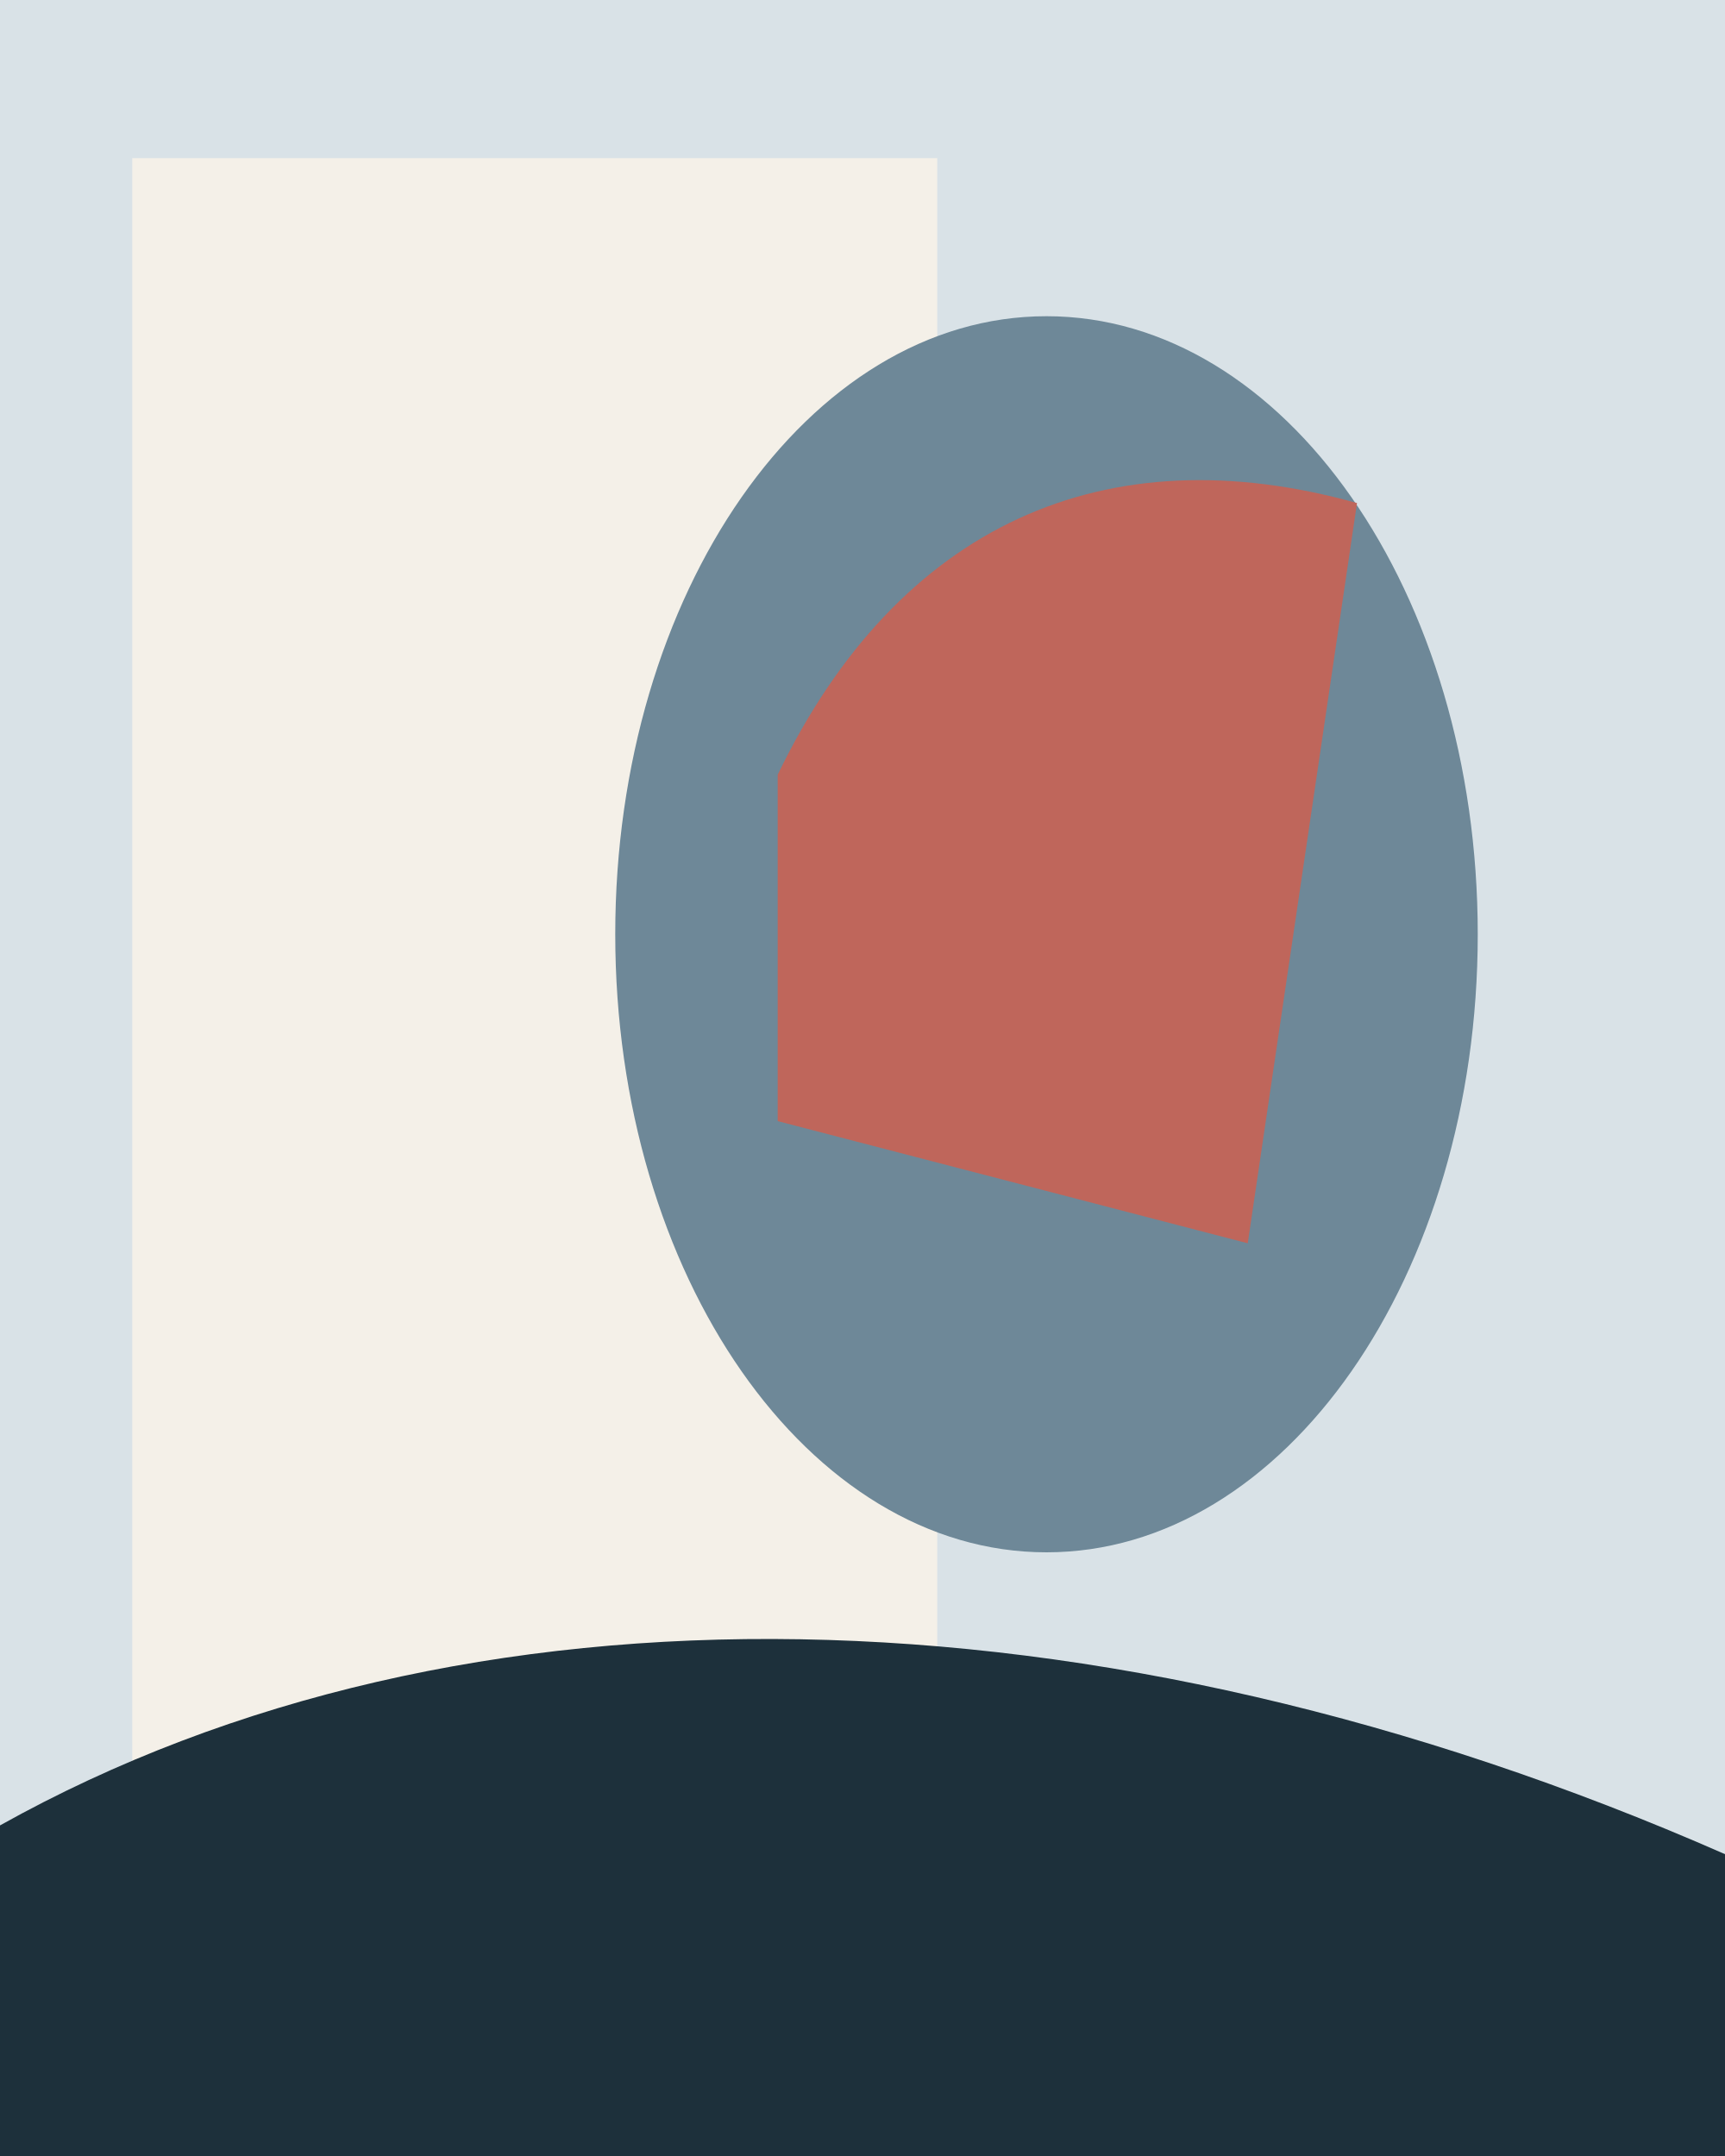
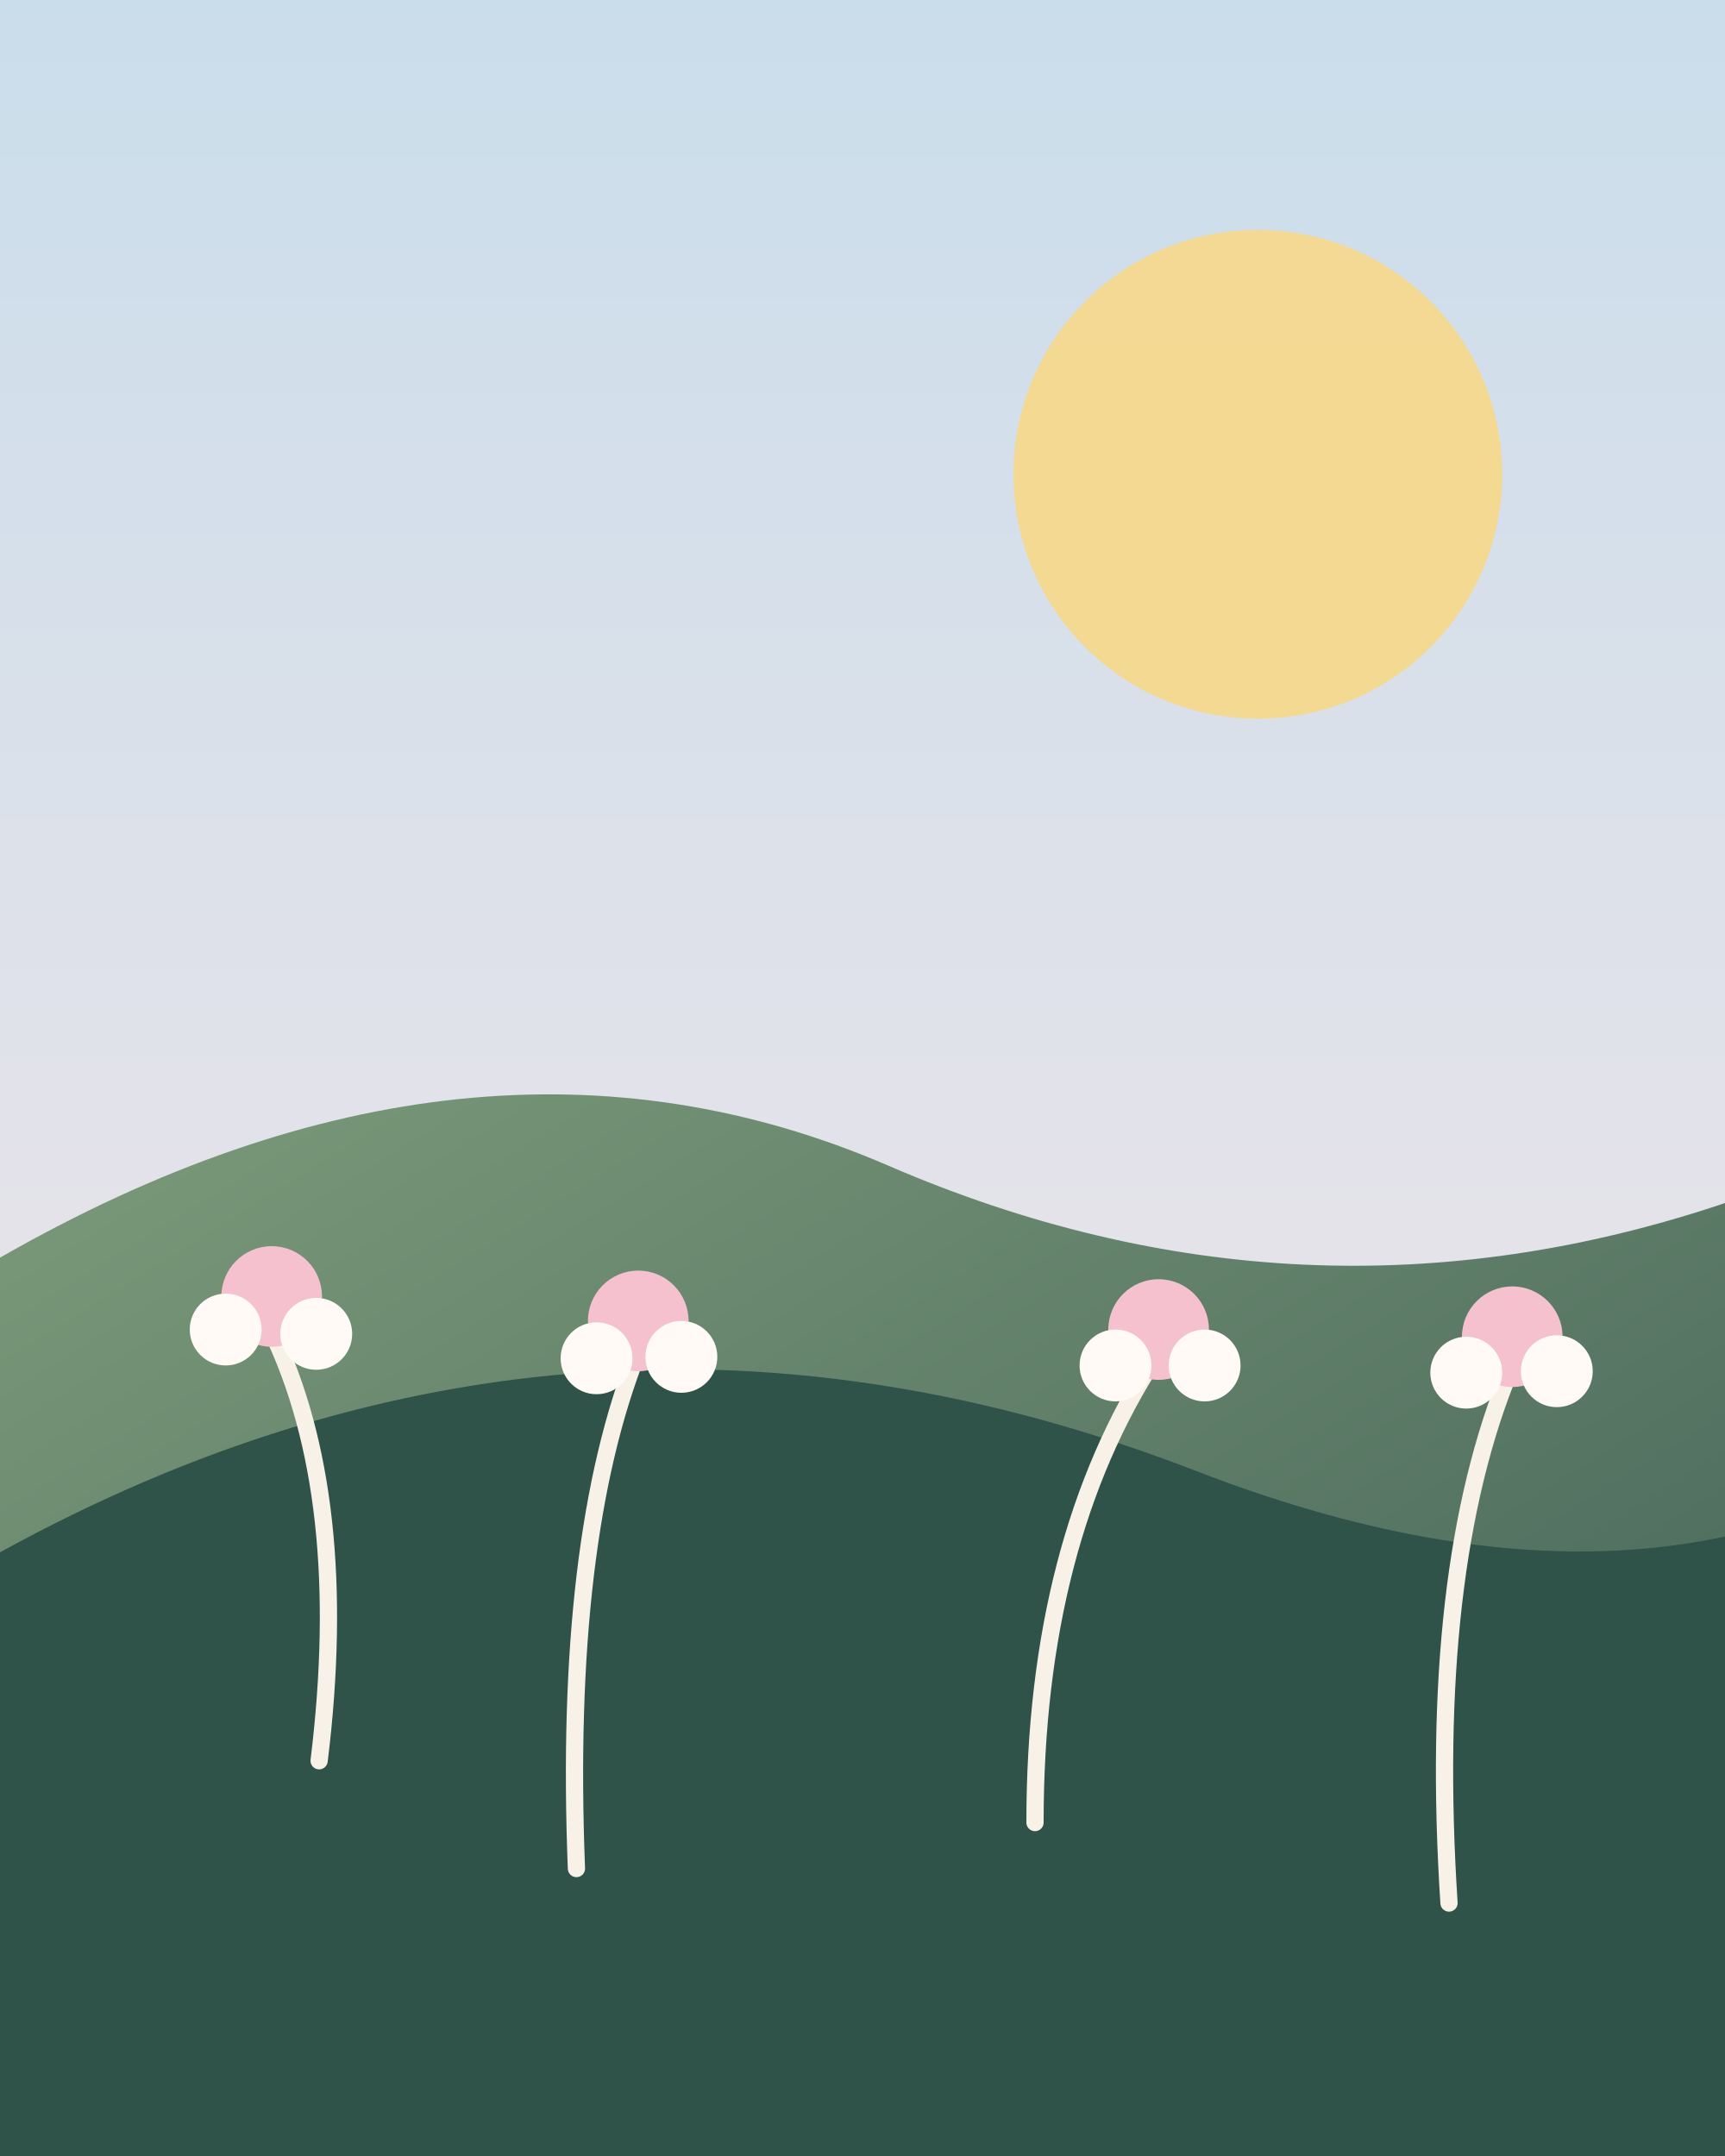
<svg xmlns="http://www.w3.org/2000/svg" viewBox="0 0 1200 1500" role="img" aria-labelledby="title">
-   <rect width="1200" height="1500" fill="#d9e2e7" />
-   <rect x="92" y="110" width="560" height="1210" fill="#f4f0e8" />
-   <ellipse cx="728" cy="650" rx="300" ry="430" fill="#6e8898" />
-   <path d="M541 539c84-174 228-238 403-189l-76 515-327-85Z" fill="#bf665b" />
-   <path d="M0 1270c322-180 763-172 1200 20v210H0Z" fill="#1d303b" />
+   <defs>
+     <linearGradient id="sky" x1="0" y1="0" x2="0" y2="1">
+       <stop offset="0" stop-color="#caddeb" />
+       <stop offset="1" stop-color="#f8e7e9" />
+     </linearGradient>
+     <linearGradient id="field" x1="0" y1="0" x2="1" y2="1">
+       <stop offset="0" stop-color="#7c9a7a" />
+       <stop offset="1" stop-color="#405f55" />
+     </linearGradient>
+   </defs>
+   <rect width="1200" height="1500" fill="url(#sky)" />
+   <circle cx="875" cy="330" r="170" fill="#f7d889" opacity=".9" />
+   <path d="M0 875c220-126 426-147 618-64s386 92 582 26v663H0Z" fill="url(#field)" />
+   <path d="M0 1080c269-148 546-167 831-57 139 54 262 69 369 46v431H0Z" fill="#2f5249" />
+   <g fill="none" stroke="#f7f1e8" stroke-width="12" stroke-linecap="round">
+     <path d="M222 1225c15-122 4-222-33-299" />
+     <path d="M401 1300c-6-152 8-272 43-360" />
+     <path d="M720 1268c0-130 28-238 84-324" />
+     <path d="M1008 1324c-10-154 4-278 43-372" />
+   </g>
+   <g fill="#f5c1cf">
+     <circle cx="189" cy="902" r="35" />
+     <circle cx="444" cy="919" r="35" />
+     <circle cx="806" cy="925" r="35" />
+     <circle cx="1052" cy="930" r="35" />
+   </g>
+   <g fill="#fffaf5">
+     <circle cx="157" cy="925" r="25" />
+     <circle cx="220" cy="928" r="25" />
+     <circle cx="415" cy="945" r="25" />
+     <circle cx="474" cy="944" r="25" />
+     <circle cx="776" cy="950" r="25" />
+     <circle cx="838" cy="950" r="25" />
+     <circle cx="1020" cy="955" r="25" />
+     <circle cx="1083" cy="954" r="25" />
+   </g>
</svg>
